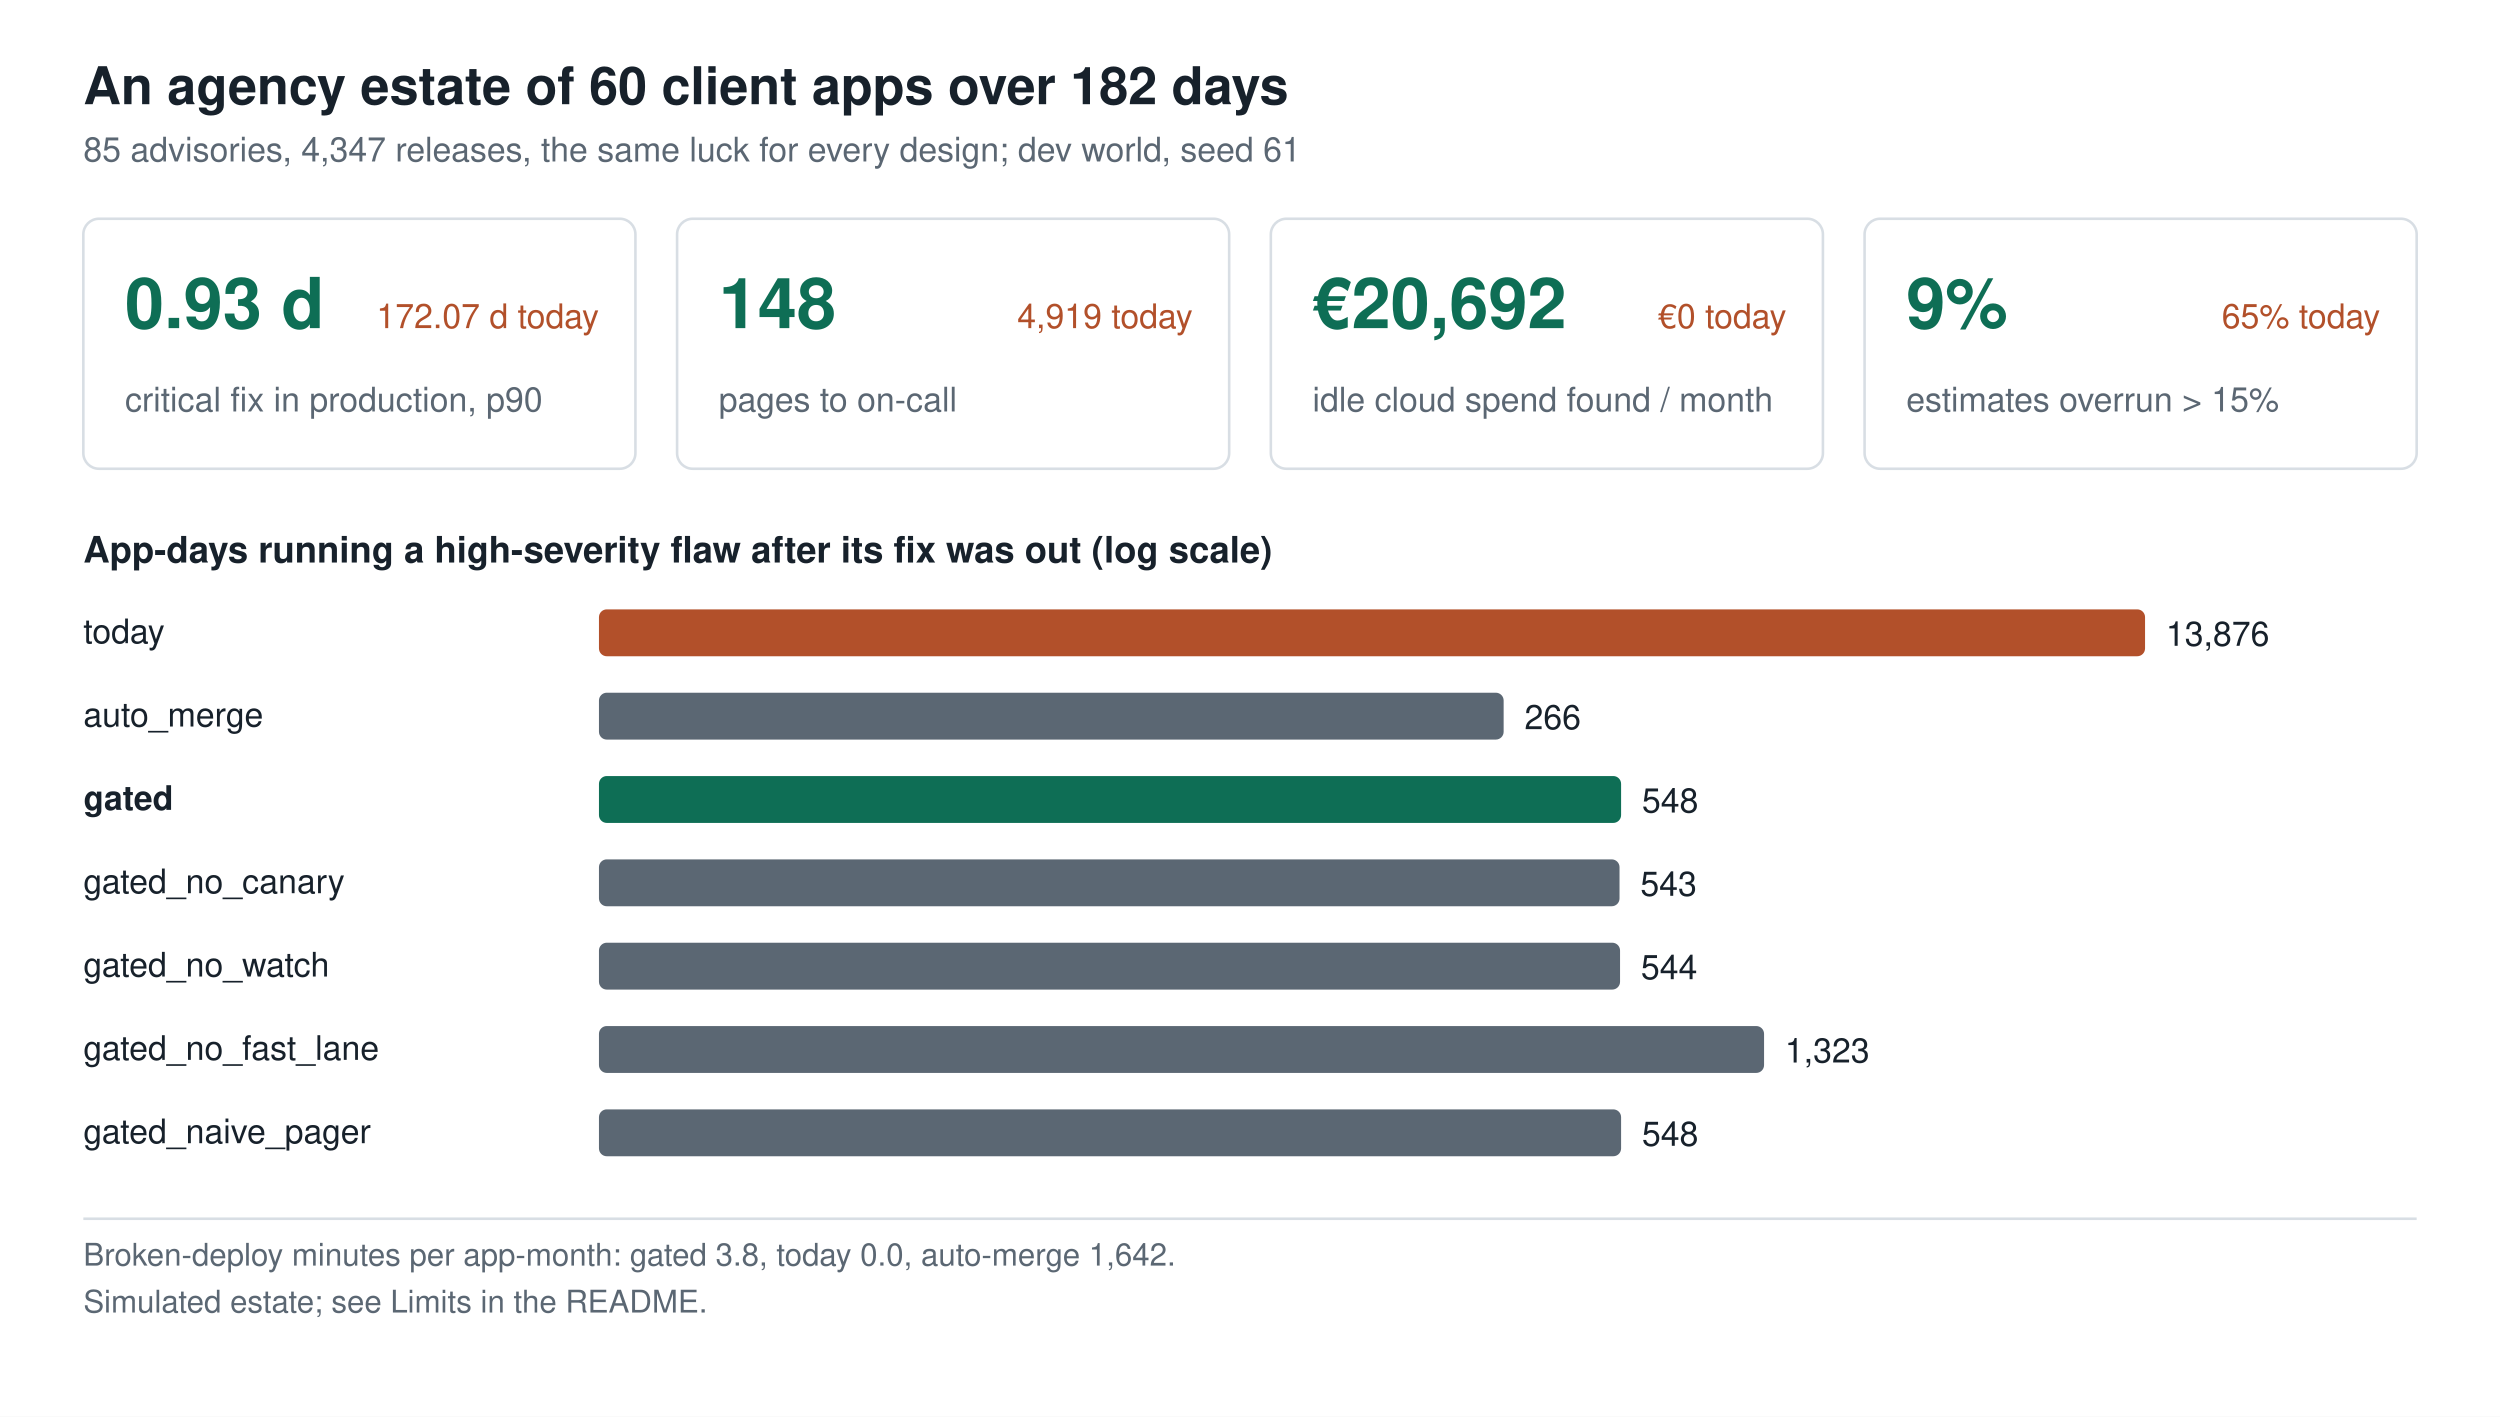
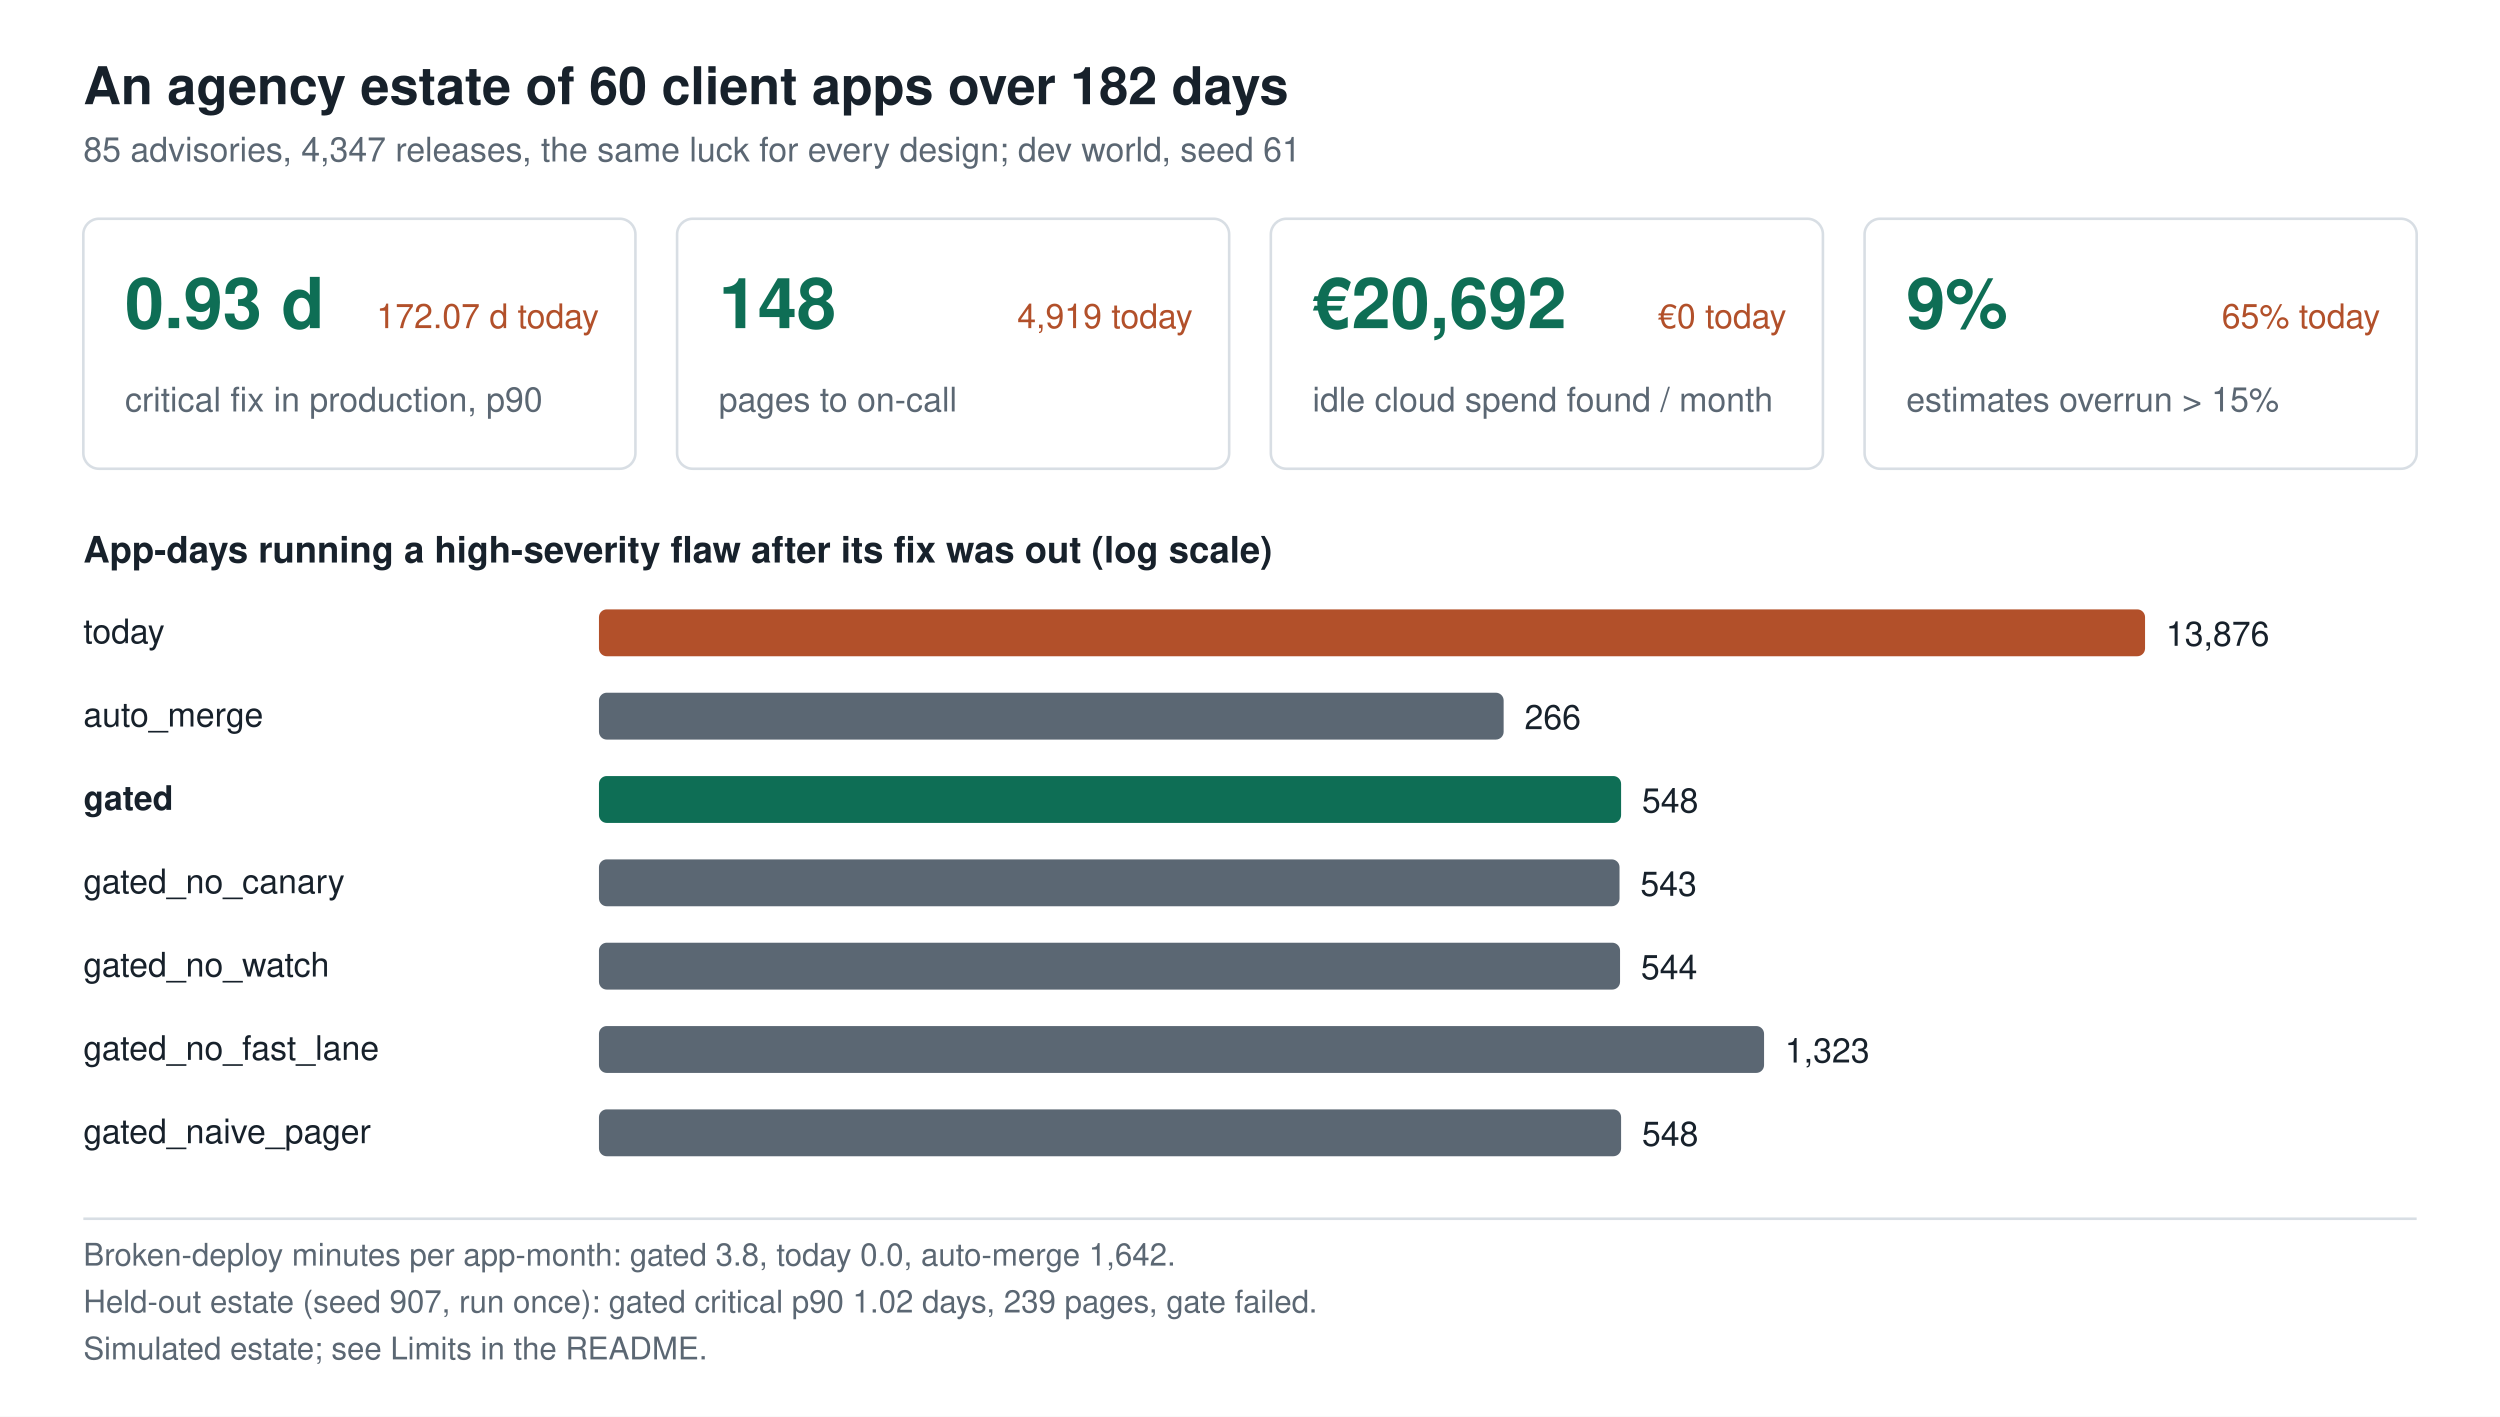
<svg xmlns="http://www.w3.org/2000/svg" width="960" height="544" viewBox="0 0 960 544" font-family="-apple-system, 'Segoe UI', Helvetica, Arial, sans-serif">
  <rect width="100%" height="100%" fill="#ffffff" />
  <text x="32" y="40" font-size="20" font-weight="600" fill="#17212b">An agency estate of 60 client apps over 182 days</text>
  <text x="32" y="62" font-size="13" fill="#5b6773">85 advisories, 4,347 releases, the same luck for every design; dev world, seed 61</text>
  <rect x="32" y="84" width="212" height="96" rx="6" fill="none" stroke="#d8dee4" />
  <text x="48" y="126" font-size="27" font-weight="700" fill="#0e6e55">0.93 d</text>
  <text x="230" y="126" font-size="13" fill="#b2502a" text-anchor="end">172.07 d today</text>
  <text x="48" y="158" font-size="13" fill="#5b6773">critical fix in production, p90</text>
  <rect x="260" y="84" width="212" height="96" rx="6" fill="none" stroke="#d8dee4" />
  <text x="276" y="126" font-size="27" font-weight="700" fill="#0e6e55">148</text>
  <text x="458" y="126" font-size="13" fill="#b2502a" text-anchor="end">4,919 today</text>
  <text x="276" y="158" font-size="13" fill="#5b6773">pages to on-call</text>
  <rect x="488" y="84" width="212" height="96" rx="6" fill="none" stroke="#d8dee4" />
  <text x="504" y="126" font-size="27" font-weight="700" fill="#0e6e55">€20,692</text>
  <text x="686" y="126" font-size="13" fill="#b2502a" text-anchor="end">€0 today</text>
  <text x="504" y="158" font-size="13" fill="#5b6773">idle cloud spend found / month</text>
  <rect x="716" y="84" width="212" height="96" rx="6" fill="none" stroke="#d8dee4" />
  <text x="732" y="126" font-size="27" font-weight="700" fill="#0e6e55">9%</text>
  <text x="914" y="126" font-size="13" fill="#b2502a" text-anchor="end">65% today</text>
  <text x="732" y="158" font-size="13" fill="#5b6773">estimates overrun &gt; 15%</text>
  <text x="32" y="216" font-size="14" font-weight="600" fill="#17212b">App-days running a high-severity flaw after its fix was out (log scale)</text>
  <text x="32" y="247" font-size="13" font-weight="400" fill="#17212b">today</text>
  <rect x="230.0" y="234" width="593.7" height="18" rx="3" fill="#b2502a" />
  <text x="831.7" y="248" font-size="13" fill="#17212b">13,876</text>
  <text x="32" y="279" font-size="13" font-weight="400" fill="#17212b">auto_merge</text>
  <rect x="230.0" y="266" width="347.4" height="18" rx="3" fill="#5b6773" />
  <text x="585.4" y="280" font-size="13" fill="#17212b">266</text>
  <text x="32" y="311" font-size="13" font-weight="700" fill="#17212b">gated</text>
  <rect x="230.0" y="298" width="392.5" height="18" rx="3" fill="#0e6e55" />
  <text x="630.5" y="312" font-size="13" fill="#17212b">548</text>
  <text x="32" y="343" font-size="13" font-weight="400" fill="#17212b">gated_no_canary</text>
  <rect x="230.0" y="330" width="391.9" height="18" rx="3" fill="#5b6773" />
  <text x="629.9" y="344" font-size="13" fill="#17212b">543</text>
  <text x="32" y="375" font-size="13" font-weight="400" fill="#17212b">gated_no_watch</text>
  <rect x="230.0" y="362" width="392.1" height="18" rx="3" fill="#5b6773" />
  <text x="630.1" y="376" font-size="13" fill="#17212b">544</text>
  <text x="32" y="407" font-size="13" font-weight="400" fill="#17212b">gated_no_fast_lane</text>
  <rect x="230.0" y="394" width="447.4" height="18" rx="3" fill="#5b6773" />
  <text x="685.4" y="408" font-size="13" fill="#17212b">1,323</text>
  <text x="32" y="439" font-size="13" font-weight="400" fill="#17212b">gated_naive_pager</text>
  <rect x="230.0" y="426" width="392.5" height="18" rx="3" fill="#5b6773" />
  <text x="630.5" y="440" font-size="13" fill="#17212b">548</text>
  <line x1="32" x2="928" y1="468" y2="468" stroke="#d8dee4" />
  <text x="32" y="486" font-size="12" fill="#5b6773">Broken-deploy minutes per app-month: gated 3.8, today 0.0, auto-merge 1,642.</text>
-   <text x="32" y="504" font-size="12" fill="#5b6773">Simulated estate; see Limits in the README.</text>
+   <text x="32" y="504" font-size="12" fill="#5b6773">Held-out estate (seed 907, run once): gated critical p90 1.02 days, 239 pages, gate failed.</text>
+   <text x="32" y="522" font-size="12" fill="#5b6773">Simulated estate; see Limits in the README.</text>
</svg>
